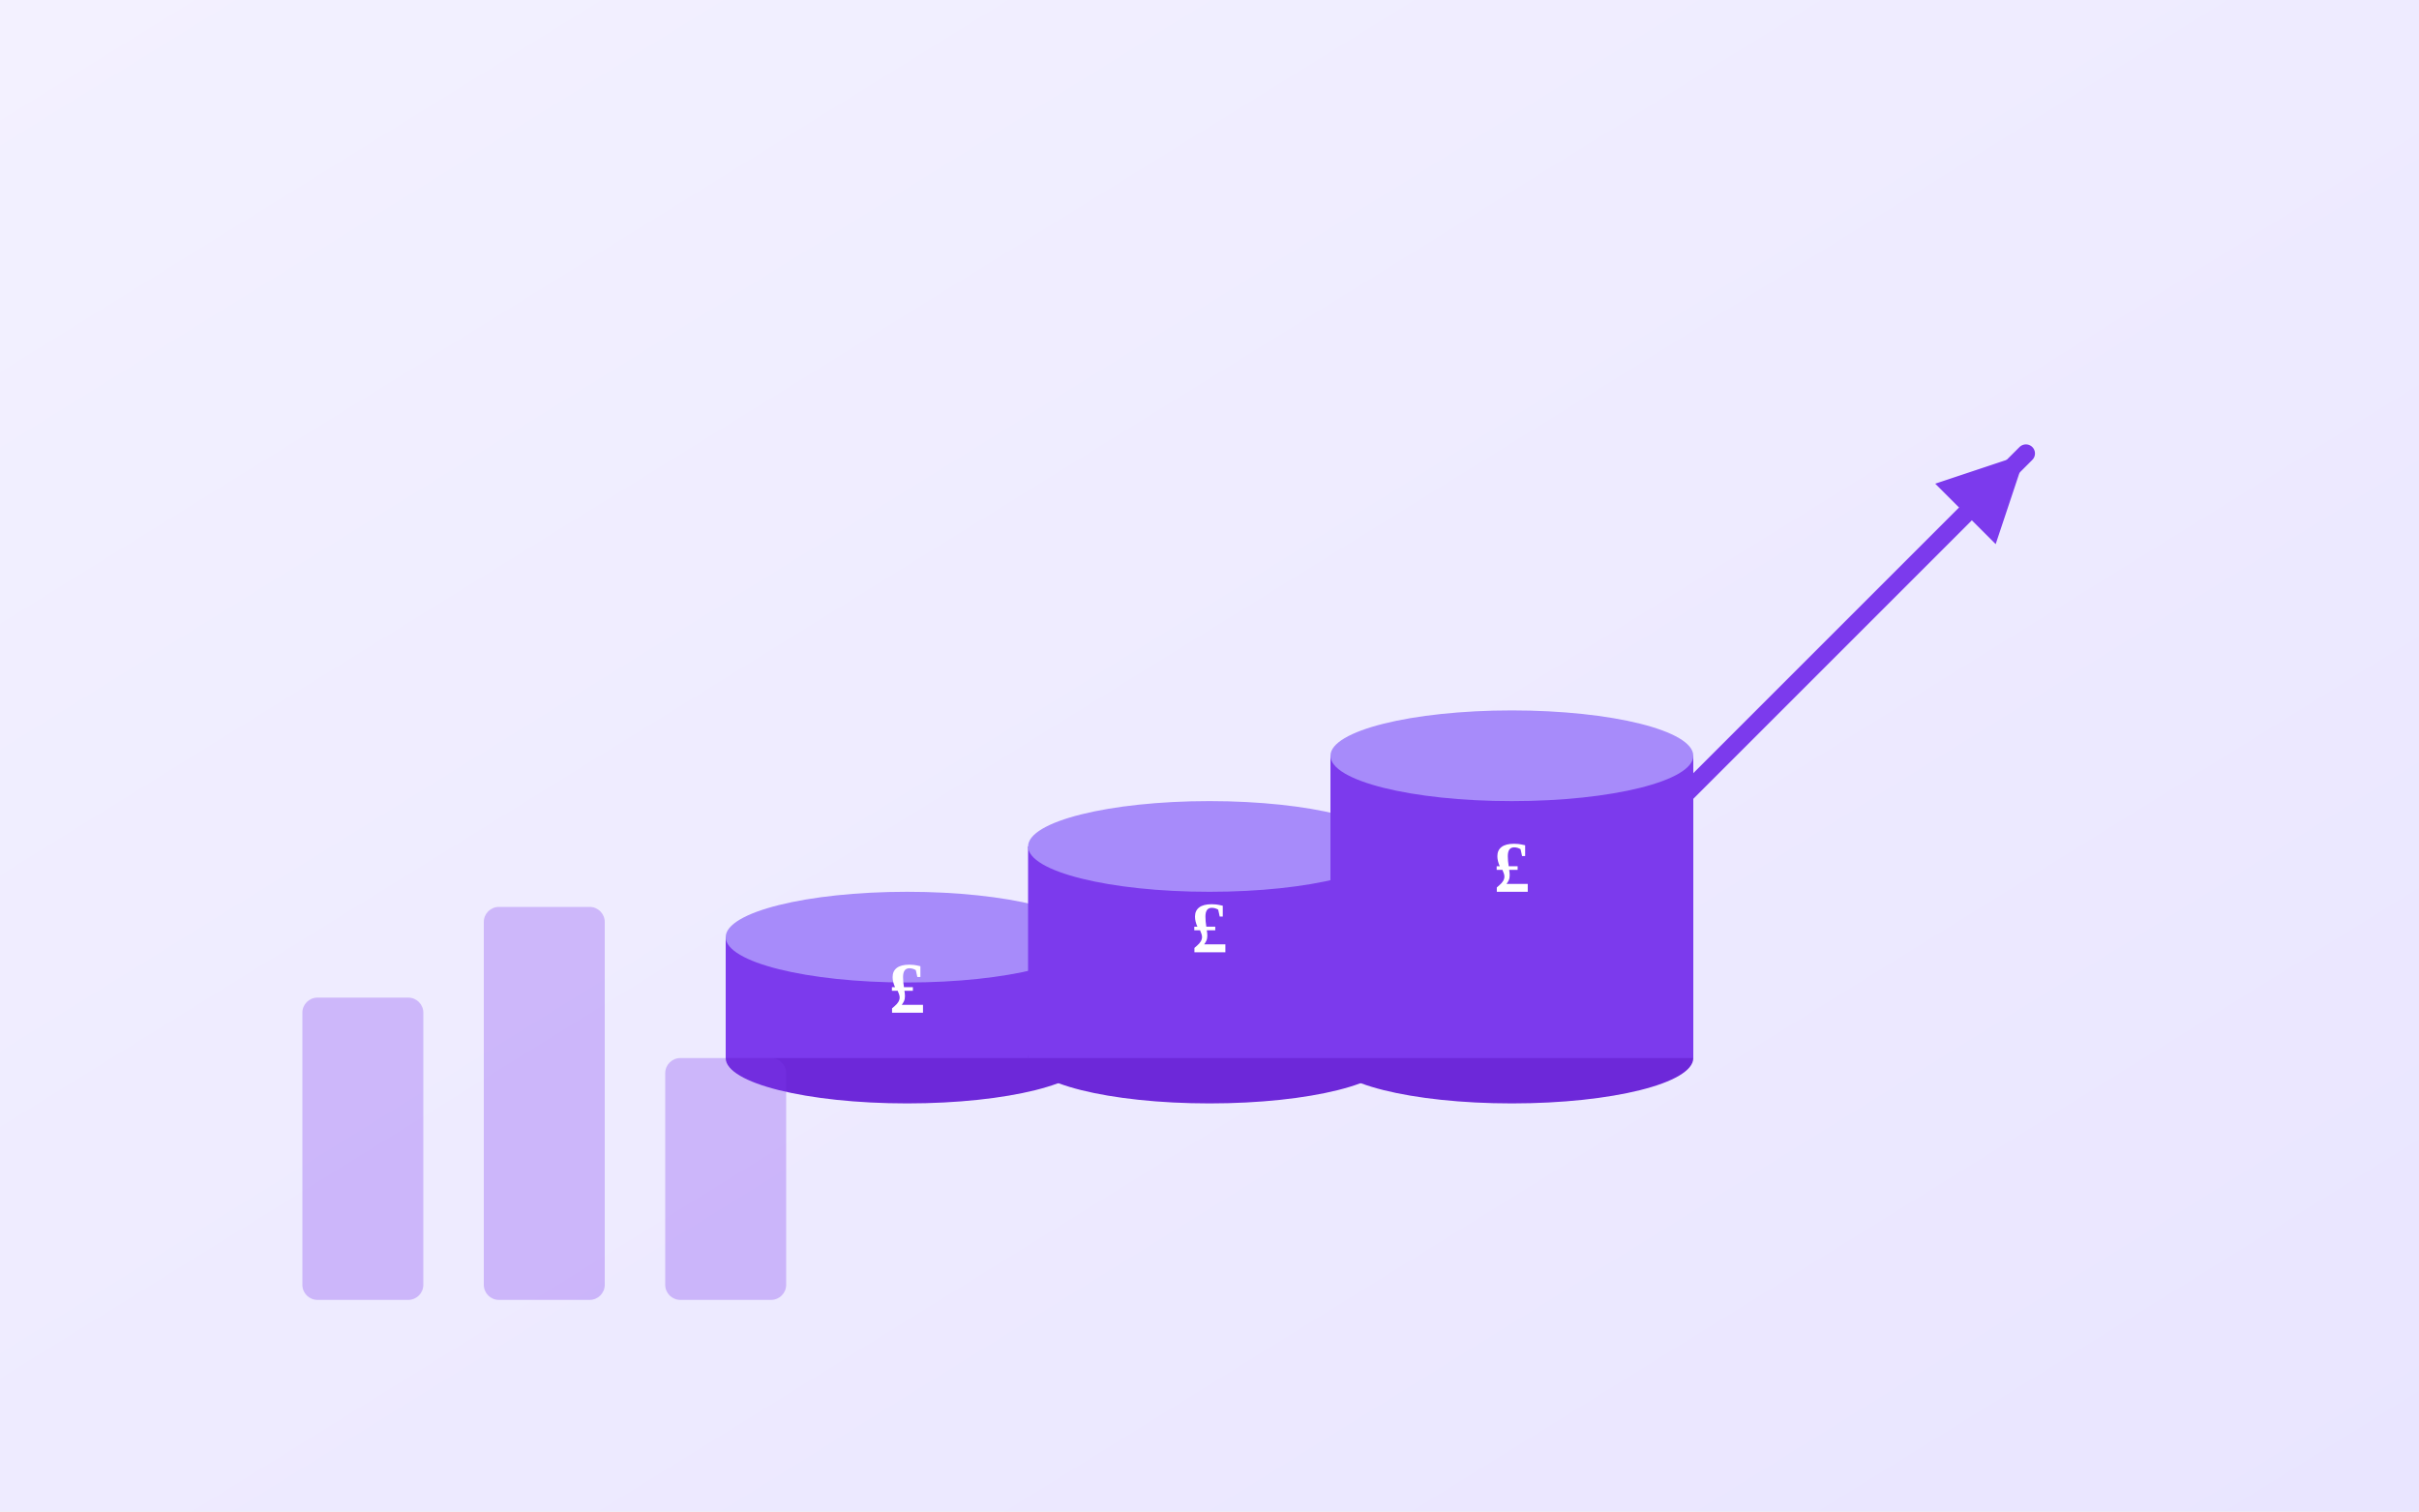
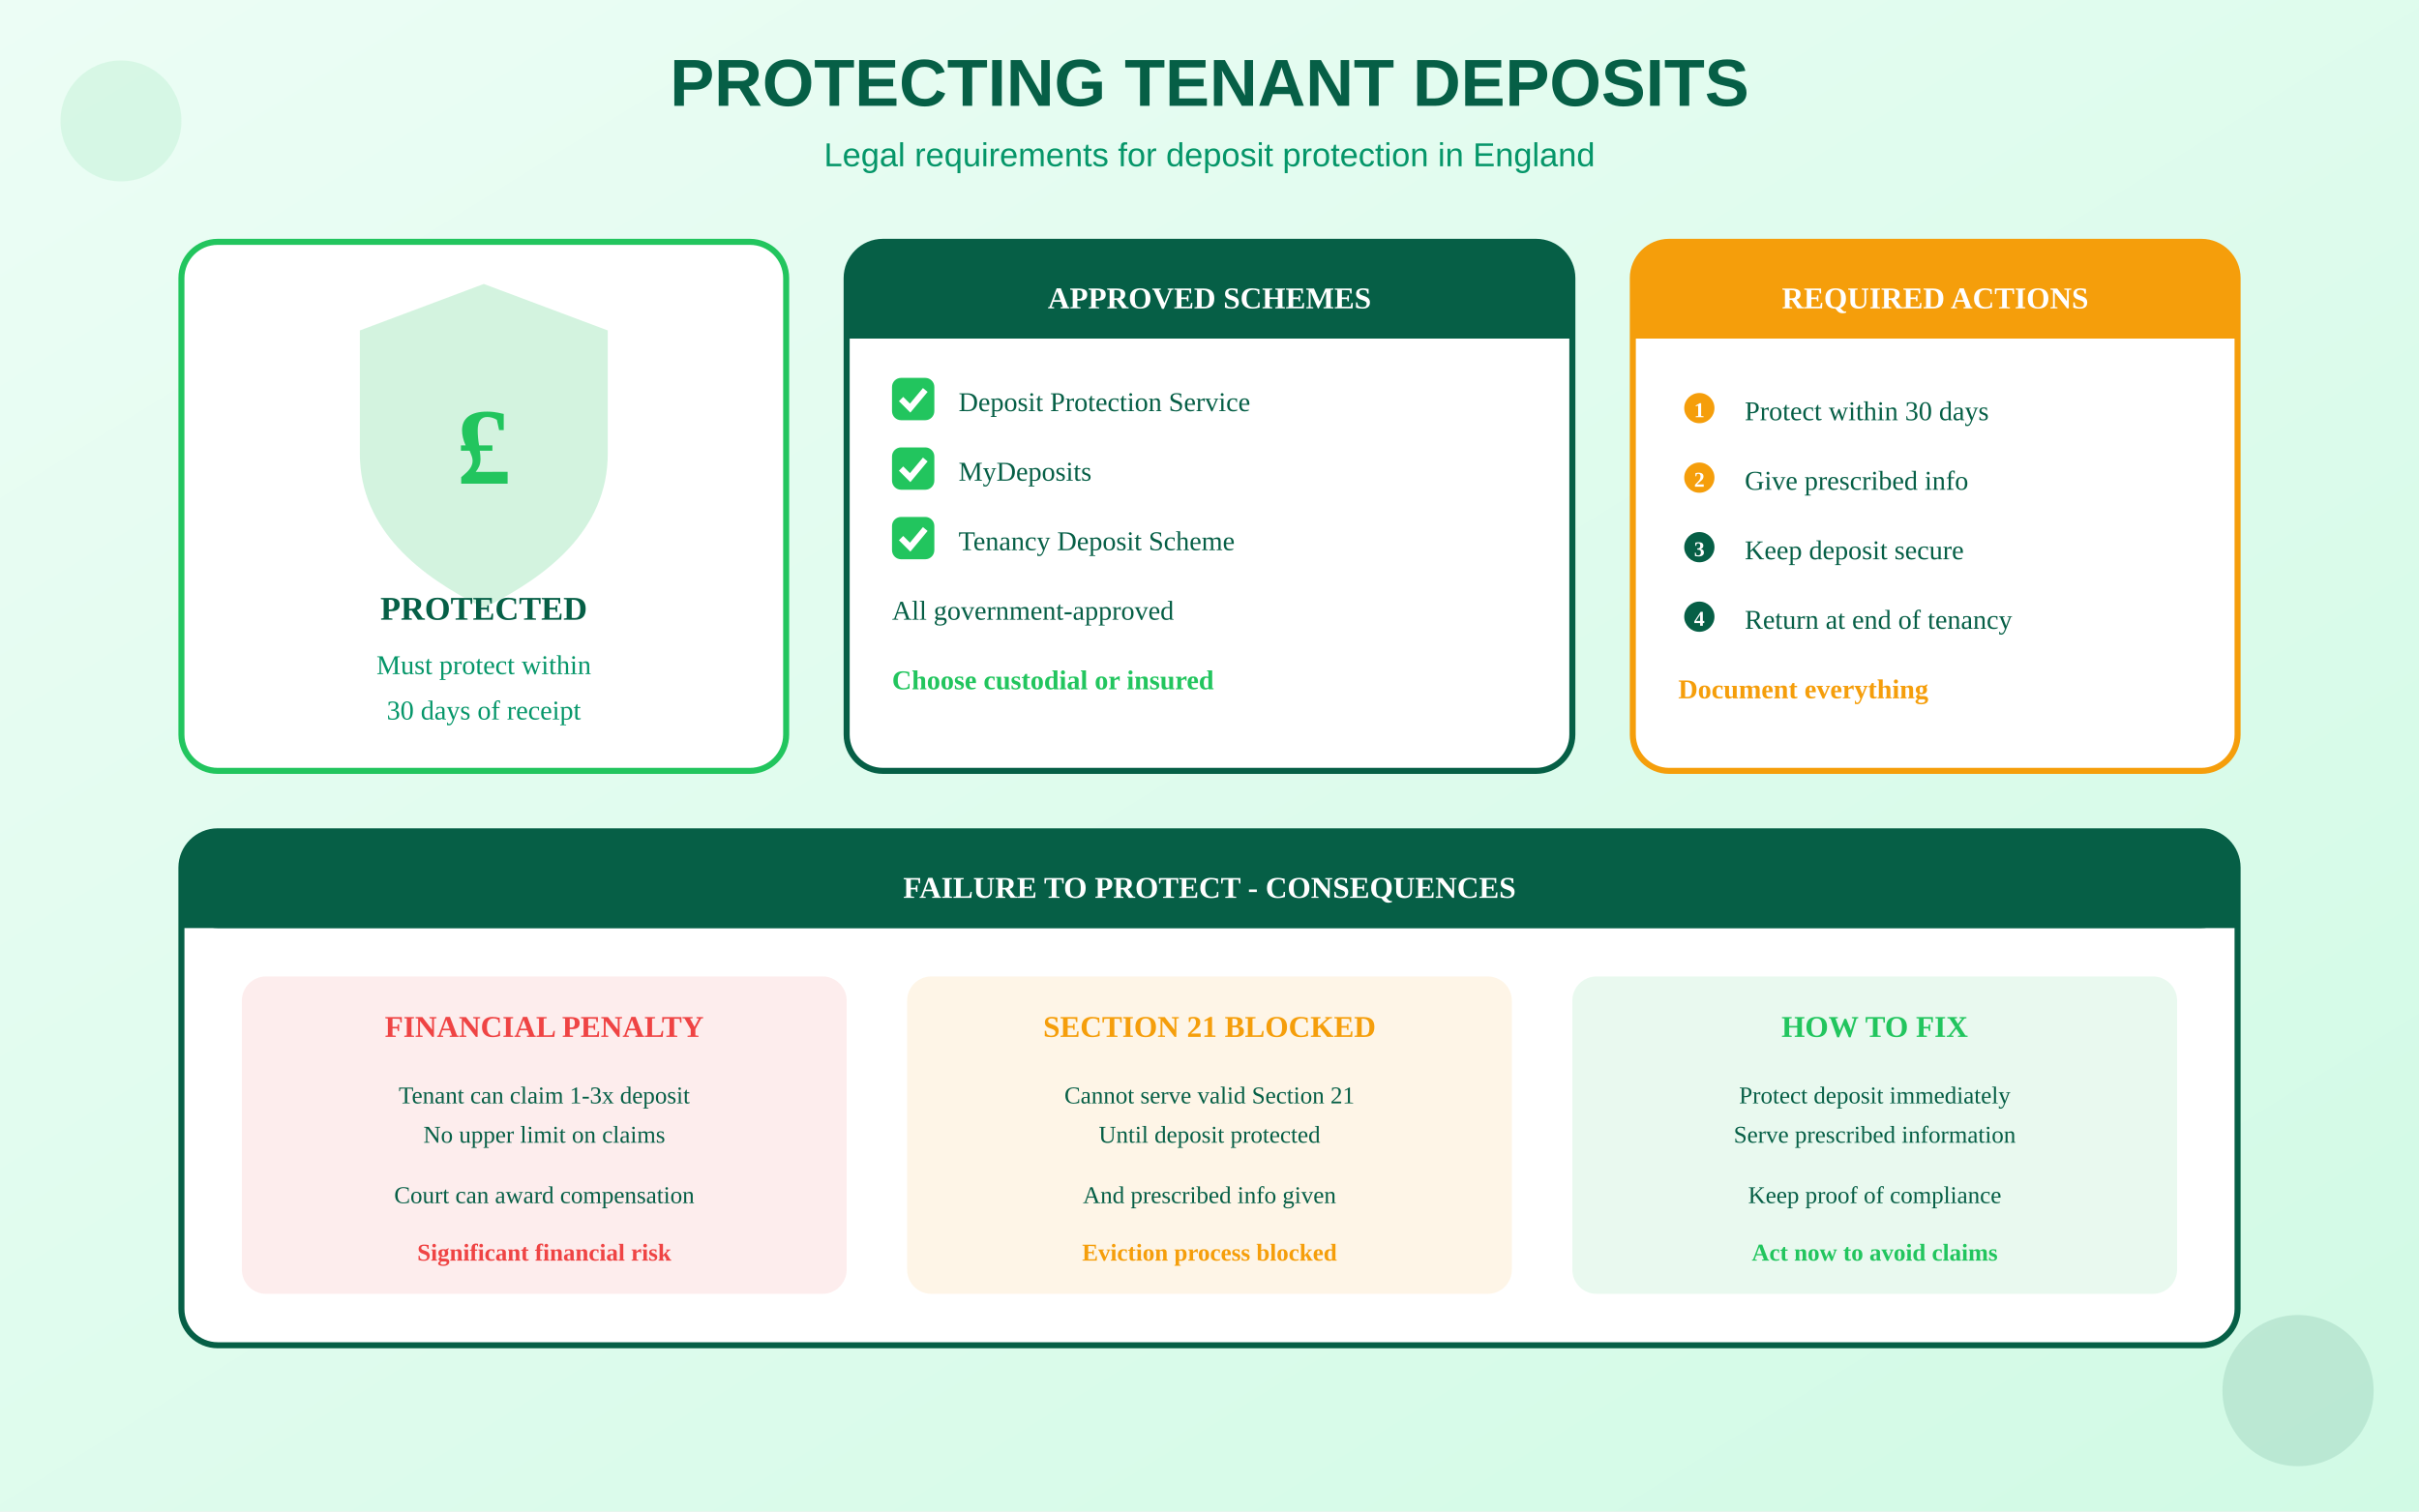
<svg xmlns="http://www.w3.org/2000/svg" viewBox="0 0 800 500">
  <defs>
    <linearGradient id="bgGrad" x1="0%" y1="0%" x2="100%" y2="100%">
-       <stop offset="0%" style="stop-color:#F3F1FF" />
-       <stop offset="100%" style="stop-color:#E9E5FF" />
+       <stop offset="0%" style="stop-color:#ECFDF5" />
+       <stop offset="100%" style="stop-color:#D1FAE5" />
    </linearGradient>
  </defs>
  <rect width="800" height="500" fill="url(#bgGrad)" />
-   <g transform="translate(300, 150)">
-     <ellipse cx="0" cy="200" rx="60" ry="15" fill="#6D28D9" />
-     <rect x="-60" y="160" width="120" height="40" fill="#7C3AED" />
-     <ellipse cx="0" cy="160" rx="60" ry="15" fill="#A78BFA" />
-     <text x="0" y="185" text-anchor="middle" fill="white" font-size="24" font-weight="bold">£</text>
-     <ellipse cx="100" cy="200" rx="60" ry="15" fill="#6D28D9" />
-     <rect x="40" y="130" width="120" height="70" fill="#7C3AED" />
-     <ellipse cx="100" cy="130" rx="60" ry="15" fill="#A78BFA" />
-     <text x="100" y="165" text-anchor="middle" fill="white" font-size="24" font-weight="bold">£</text>
-     <ellipse cx="200" cy="200" rx="60" ry="15" fill="#6D28D9" />
-     <rect x="140" y="100" width="120" height="100" fill="#7C3AED" />
-     <ellipse cx="200" cy="100" rx="60" ry="15" fill="#A78BFA" />
-     <text x="200" y="145" text-anchor="middle" fill="white" font-size="24" font-weight="bold">£</text>
+   <text x="400" y="35" text-anchor="middle" fill="#065F46" font-size="22" font-weight="bold" font-family="Arial">PROTECTING TENANT DEPOSITS</text>
+   <text x="400" y="55" text-anchor="middle" fill="#059669" font-size="11" font-family="Arial">Legal requirements for deposit protection in England</text>
+   <g transform="translate(60, 80)">
+     <rect x="0" y="0" width="200" height="175" rx="12" fill="white" stroke="#22C55E" stroke-width="2" />
+     <g transform="translate(50, 10)">
+       <path d="M50 5 L90 20 L90 60 C90 85 70 100 50 110 C30 100 10 85 10 60 L10 20 Z" fill="#22C55E" opacity="0.2" stroke="#22C55E" stroke-width="2" />
+       <text x="50" y="70" text-anchor="middle" fill="#22C55E" font-size="36" font-weight="bold">£</text>
+     </g>
+     <text x="100" y="125" text-anchor="middle" fill="#065F46" font-size="11" font-weight="bold">PROTECTED</text>
+     <text x="100" y="143" text-anchor="middle" fill="#059669" font-size="9">Must protect within</text>
+     <text x="100" y="158" text-anchor="middle" fill="#059669" font-size="9">30 days of receipt</text>
  </g>
-   <g transform="translate(550, 120)">
-     <line x1="0" y1="150" x2="120" y2="30" stroke="#7C3AED" stroke-width="6" stroke-linecap="round" />
-     <polygon points="120,30 90,40 110,60" fill="#7C3AED" />
+   <g transform="translate(280, 80)">
+     <rect x="0" y="0" width="240" height="175" rx="12" fill="white" stroke="#065F46" stroke-width="2" />
+     <rect x="0" y="0" width="240" height="32" rx="12" fill="#065F46" />
+     <rect x="0" y="20" width="240" height="12" fill="#065F46" />
+     <text x="120" y="22" text-anchor="middle" fill="white" font-size="10" font-weight="bold">APPROVED SCHEMES</text>
+     <g transform="translate(15, 45)">
+       <rect x="0" y="0" width="14" height="14" rx="3" fill="#22C55E" />
+       <path d="M3 7 L6 10 L11 4" stroke="white" stroke-width="2" fill="none" />
+       <text x="22" y="11" fill="#065F46" font-size="9">Deposit Protection Service</text>
+     </g>
+     <g transform="translate(15, 68)">
+       <rect x="0" y="0" width="14" height="14" rx="3" fill="#22C55E" />
+       <path d="M3 7 L6 10 L11 4" stroke="white" stroke-width="2" fill="none" />
+       <text x="22" y="11" fill="#065F46" font-size="9">MyDeposits</text>
+     </g>
+     <g transform="translate(15, 91)">
+       <rect x="0" y="0" width="14" height="14" rx="3" fill="#22C55E" />
+       <path d="M3 7 L6 10 L11 4" stroke="white" stroke-width="2" fill="none" />
+       <text x="22" y="11" fill="#065F46" font-size="9">Tenancy Deposit Scheme</text>
+     </g>
+     <g transform="translate(15, 114)">
+       <text x="0" y="11" fill="#065F46" font-size="9">All government-approved</text>
+     </g>
+     <g transform="translate(15, 137)">
+       <text x="0" y="11" fill="#22C55E" font-size="9" font-weight="bold">Choose custodial or insured</text>
+     </g>
  </g>
-   <g transform="translate(100, 250)" opacity="0.3">
-     <rect x="0" y="80" width="40" height="100" rx="5" fill="#7C3AED" />
-     <rect x="60" y="50" width="40" height="130" rx="5" fill="#7C3AED" />
-     <rect x="120" y="100" width="40" height="80" rx="5" fill="#7C3AED" />
+   <g transform="translate(540, 80)">
+     <rect x="0" y="0" width="200" height="175" rx="12" fill="white" stroke="#F59E0B" stroke-width="2" />
+     <rect x="0" y="0" width="200" height="32" rx="12" fill="#F59E0B" />
+     <rect x="0" y="20" width="200" height="12" fill="#F59E0B" />
+     <text x="100" y="22" text-anchor="middle" fill="white" font-size="10" font-weight="bold">REQUIRED ACTIONS</text>
+     <g transform="translate(15, 48)">
+       <circle cx="7" cy="7" r="5" fill="#F59E0B" />
+       <text x="7" y="10" text-anchor="middle" fill="white" font-size="7" font-weight="bold">1</text>
+       <text x="22" y="11" fill="#065F46" font-size="9">Protect within 30 days</text>
+     </g>
+     <g transform="translate(15, 71)">
+       <circle cx="7" cy="7" r="5" fill="#F59E0B" />
+       <text x="7" y="10" text-anchor="middle" fill="white" font-size="7" font-weight="bold">2</text>
+       <text x="22" y="11" fill="#065F46" font-size="9">Give prescribed info</text>
+     </g>
+     <g transform="translate(15, 94)">
+       <circle cx="7" cy="7" r="5" fill="#065F46" />
+       <text x="7" y="10" text-anchor="middle" fill="white" font-size="7" font-weight="bold">3</text>
+       <text x="22" y="11" fill="#065F46" font-size="9">Keep deposit secure</text>
+     </g>
+     <g transform="translate(15, 117)">
+       <circle cx="7" cy="7" r="5" fill="#065F46" />
+       <text x="7" y="10" text-anchor="middle" fill="white" font-size="7" font-weight="bold">4</text>
+       <text x="22" y="11" fill="#065F46" font-size="9">Return at end of tenancy</text>
+     </g>
+     <g transform="translate(15, 140)">
+       <text x="0" y="11" fill="#F59E0B" font-size="9" font-weight="bold">Document everything</text>
+     </g>
  </g>
+   <g transform="translate(60, 275)">
+     <rect x="0" y="0" width="680" height="170" rx="12" fill="white" stroke="#065F46" stroke-width="2" />
+     <rect x="0" y="0" width="680" height="32" rx="12" fill="#065F46" />
+     <rect x="0" y="20" width="680" height="12" fill="#065F46" />
+     <text x="340" y="22" text-anchor="middle" fill="white" font-size="10" font-weight="bold">FAILURE TO PROTECT - CONSEQUENCES</text>
+     <g transform="translate(20, 48)">
+       <rect x="0" y="0" width="200" height="105" rx="8" fill="#EF4444" opacity="0.1" />
+       <text x="100" y="20" text-anchor="middle" fill="#EF4444" font-size="10" font-weight="bold">FINANCIAL PENALTY</text>
+       <text x="100" y="42" text-anchor="middle" fill="#065F46" font-size="8">Tenant can claim 1-3x deposit</text>
+       <text x="100" y="55" text-anchor="middle" fill="#065F46" font-size="8">No upper limit on claims</text>
+       <text x="100" y="75" text-anchor="middle" fill="#065F46" font-size="8">Court can award compensation</text>
+       <text x="100" y="94" text-anchor="middle" fill="#EF4444" font-size="8" font-weight="bold">Significant financial risk</text>
+     </g>
+     <g transform="translate(240, 48)">
+       <rect x="0" y="0" width="200" height="105" rx="8" fill="#F59E0B" opacity="0.1" />
+       <text x="100" y="20" text-anchor="middle" fill="#F59E0B" font-size="10" font-weight="bold">SECTION 21 BLOCKED</text>
+       <text x="100" y="42" text-anchor="middle" fill="#065F46" font-size="8">Cannot serve valid Section 21</text>
+       <text x="100" y="55" text-anchor="middle" fill="#065F46" font-size="8">Until deposit protected</text>
+       <text x="100" y="75" text-anchor="middle" fill="#065F46" font-size="8">And prescribed info given</text>
+       <text x="100" y="94" text-anchor="middle" fill="#F59E0B" font-size="8" font-weight="bold">Eviction process blocked</text>
+     </g>
+     <g transform="translate(460, 48)">
+       <rect x="0" y="0" width="200" height="105" rx="8" fill="#22C55E" opacity="0.1" />
+       <text x="100" y="20" text-anchor="middle" fill="#22C55E" font-size="10" font-weight="bold">HOW TO FIX</text>
+       <text x="100" y="42" text-anchor="middle" fill="#065F46" font-size="8">Protect deposit immediately</text>
+       <text x="100" y="55" text-anchor="middle" fill="#065F46" font-size="8">Serve prescribed information</text>
+       <text x="100" y="75" text-anchor="middle" fill="#065F46" font-size="8">Keep proof of compliance</text>
+       <text x="100" y="94" text-anchor="middle" fill="#22C55E" font-size="8" font-weight="bold">Act now to avoid claims</text>
+     </g>
+   </g>
+   <circle cx="40" cy="40" r="20" fill="#22C55E" opacity="0.1" />
+   <circle cx="760" cy="460" r="25" fill="#065F46" opacity="0.12" />
</svg>
